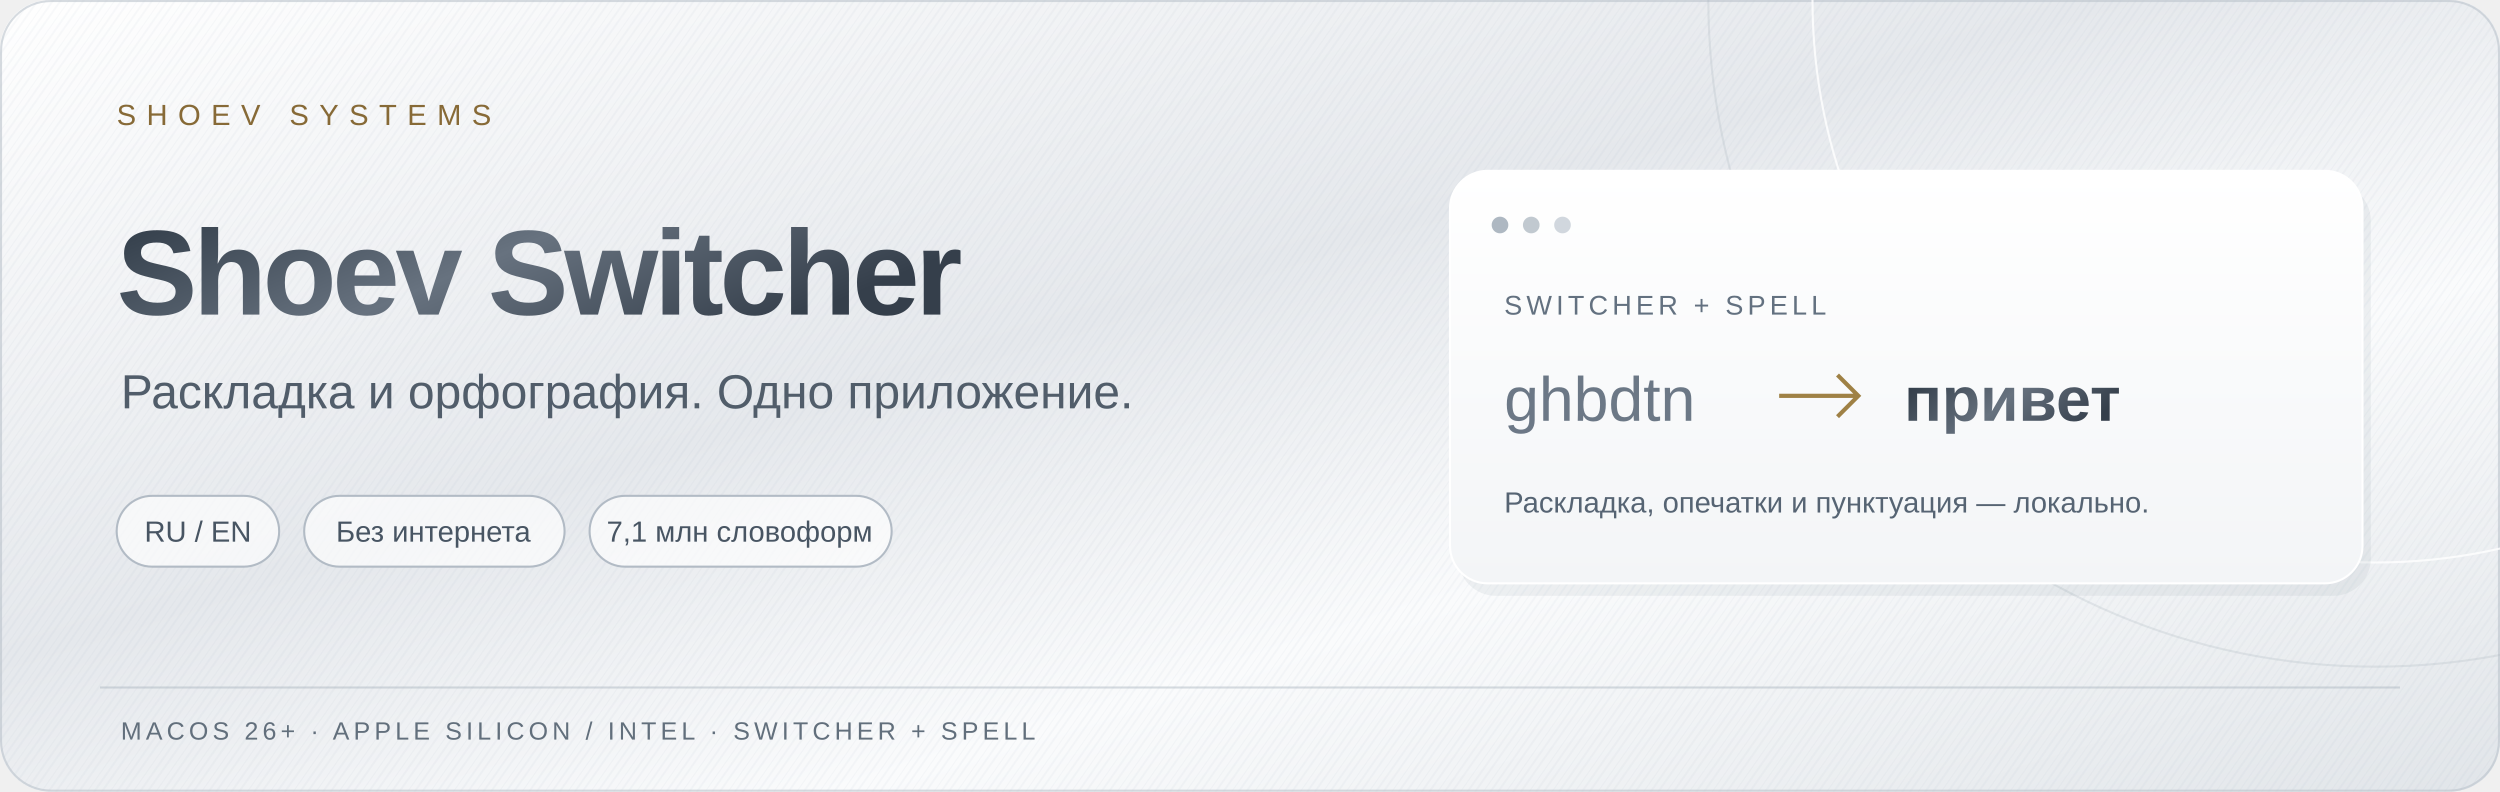
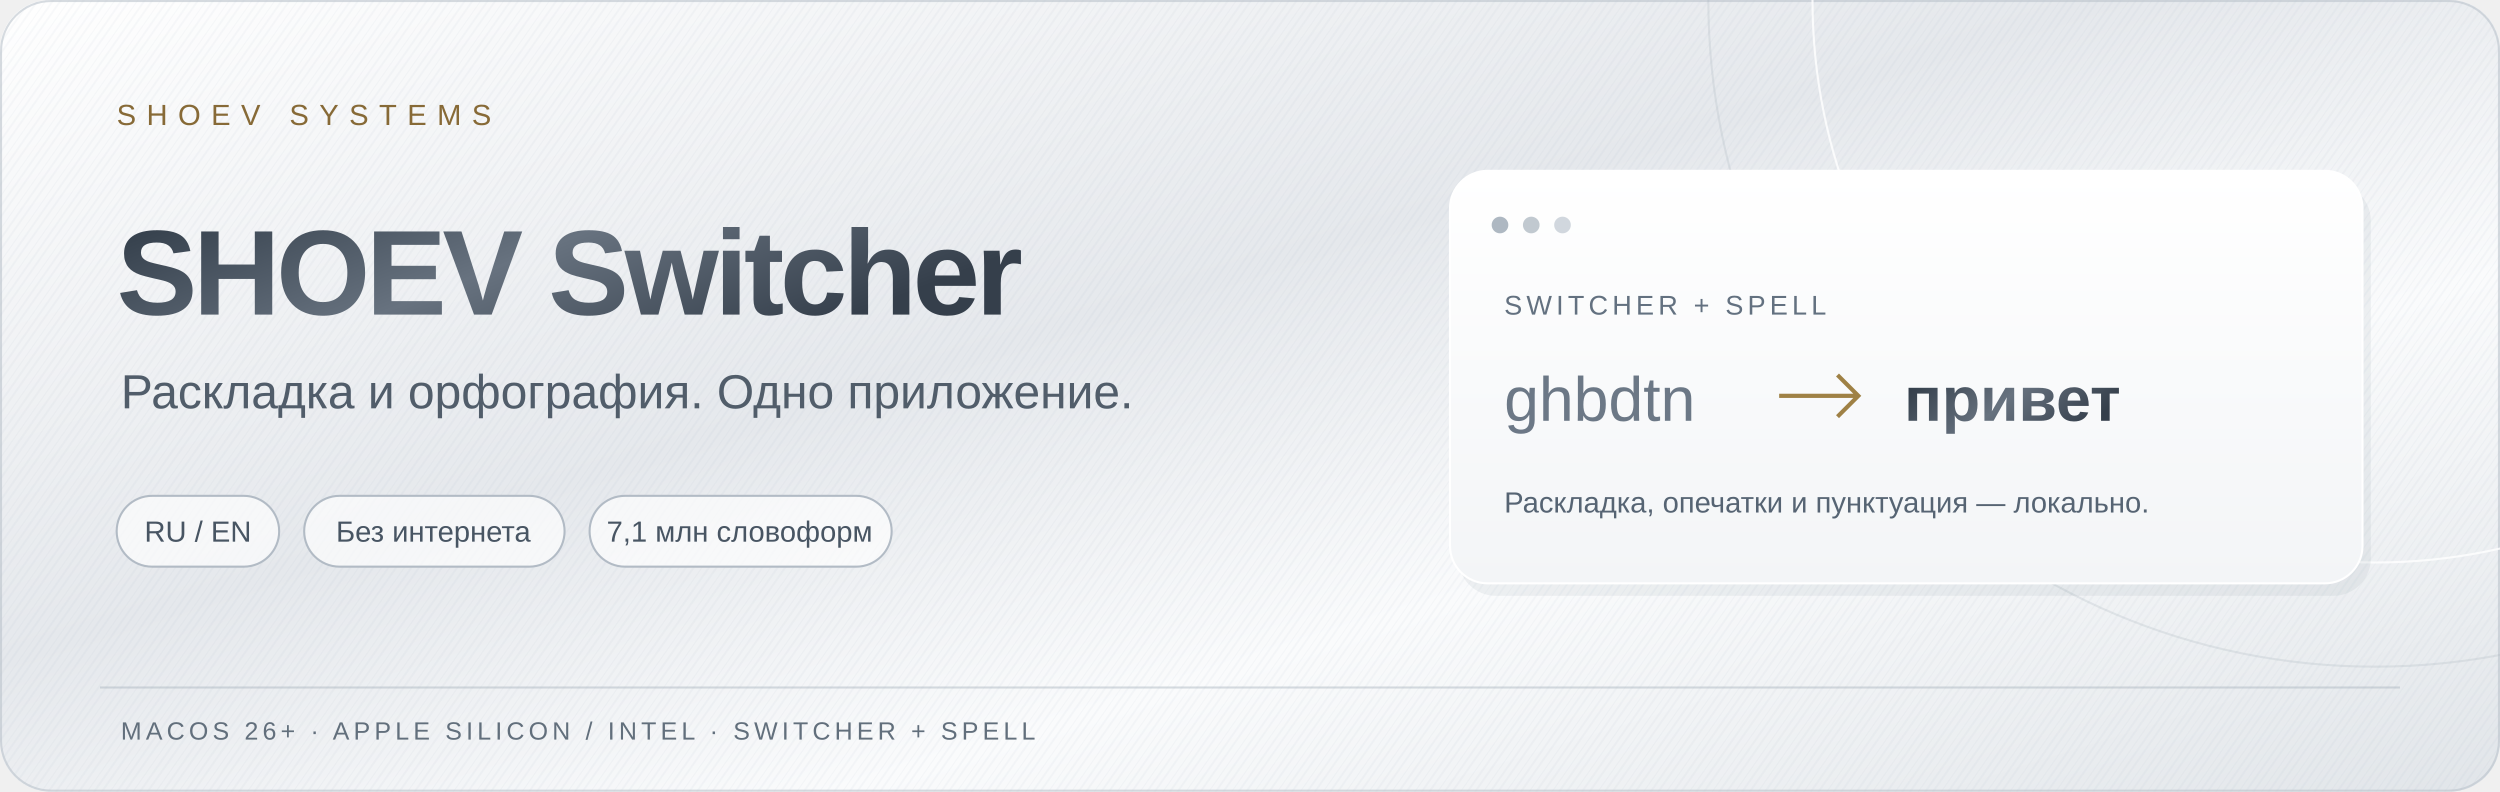
<svg xmlns="http://www.w3.org/2000/svg" width="1200" height="380" viewBox="0 0 1200 380" role="img" aria-labelledby="title desc">
  <defs>
    <linearGradient id="bg" x2="1" y2="1">
      <stop stop-color="#ffffff" />
      <stop offset=".42" stop-color="#e5e8ec" />
      <stop offset=".67" stop-color="#fafbfc" />
      <stop offset="1" stop-color="#e1e5e9" />
    </linearGradient>
    <linearGradient id="card" x2="0" y2="1">
      <stop stop-color="#ffffff" />
      <stop offset="1" stop-color="#f3f5f7" />
    </linearGradient>
    <linearGradient id="platinum" x2="1" y2=".25">
      <stop stop-color="#333e4a" />
      <stop offset=".5" stop-color="#67727f" />
      <stop offset="1" stop-color="#353f4b" />
    </linearGradient>
    <pattern id="grain" width="9" height="9" patternUnits="userSpaceOnUse" patternTransform="rotate(35)">
      <path d="M0 0V9M3 0V9M6 0V9" stroke="#617080" stroke-width=".3" opacity=".12" />
    </pattern>
  </defs>
  <rect width="1200" height="380" rx="24" fill="url(#bg)" />
  <rect width="1200" height="380" rx="24" fill="url(#grain)" />
  <rect x=".5" y=".5" width="1199" height="379" rx="24" fill="none" stroke="#bac3cb" stroke-opacity=".6" />
  <circle cx="1140" cy="0" r="270" fill="none" stroke="#ffffff" stroke-opacity=".8" />
  <circle cx="1140" cy="0" r="320" fill="none" stroke="#aab4bf" stroke-opacity=".25" />
  <path d="M48 330H1152" stroke="#a8b2bd" stroke-opacity=".45" />
  <g font-family="-apple-system,BlinkMacSystemFont,'Segoe UI',Arial,sans-serif">
    <text x="56" y="60" fill="#876a37" font-size="14" letter-spacing="5">SHOEV SYSTEMS</text>
-     <text x="56" y="151" fill="url(#platinum)" font-size="58" font-weight="650" letter-spacing="-2">Shoev Switcher</text>
+     <text x="56" y="151" fill="url(#platinum)" font-size="58" font-weight="650" letter-spacing="-2">SHOEV Switcher</text>
    <text x="58" y="196" fill="#515d6a" font-size="23">Раскладка и орфография. Одно приложение.</text>
    <g font-size="14" fill="#485563">
      <rect x="56" y="238" width="78" height="34" rx="17" fill="#fff" fill-opacity=".65" stroke="#b2bbc5" />
      <text x="95" y="260" text-anchor="middle">RU / EN</text>
      <rect x="146" y="238" width="125" height="34" rx="17" fill="#fff" fill-opacity=".65" stroke="#b2bbc5" />
      <text x="208" y="260" text-anchor="middle">Без интернета</text>
      <rect x="283" y="238" width="145" height="34" rx="17" fill="#fff" fill-opacity=".65" stroke="#b2bbc5" />
      <text x="355" y="260" text-anchor="middle">7,1 млн словоформ</text>
    </g>
    <rect x="700" y="88" width="438" height="198" rx="18" fill="#758291" fill-opacity=".10" />
    <rect x="696" y="82" width="438" height="198" rx="18" fill="url(#card)" stroke="#fff" />
    <circle cx="720" cy="108" r="4" fill="#aeb8c2" />
    <circle cx="735" cy="108" r="4" fill="#c1c9d0" />
    <circle cx="750" cy="108" r="4" fill="#d1d7de" />
    <text x="722" y="151" fill="#637180" font-size="13" letter-spacing="2">SWITCHER + SPELL</text>
    <text x="722" y="202" fill="#6c7886" font-size="30">ghbdtn</text>
    <path d="M854 190H892M882 180L892 190L882 200" fill="none" stroke="#9f8145" stroke-width="2" />
    <text x="914" y="202" fill="url(#platinum)" font-size="30" font-weight="600">привет</text>
    <text x="722" y="246" fill="#566473" font-size="14">Раскладка, опечатки и пунктуация — локально.</text>
    <text x="58" y="355" fill="#626f7c" font-size="12" letter-spacing="2">MACOS 26+ · APPLE SILICON / INTEL · SWITCHER + SPELL</text>
  </g>
</svg>
